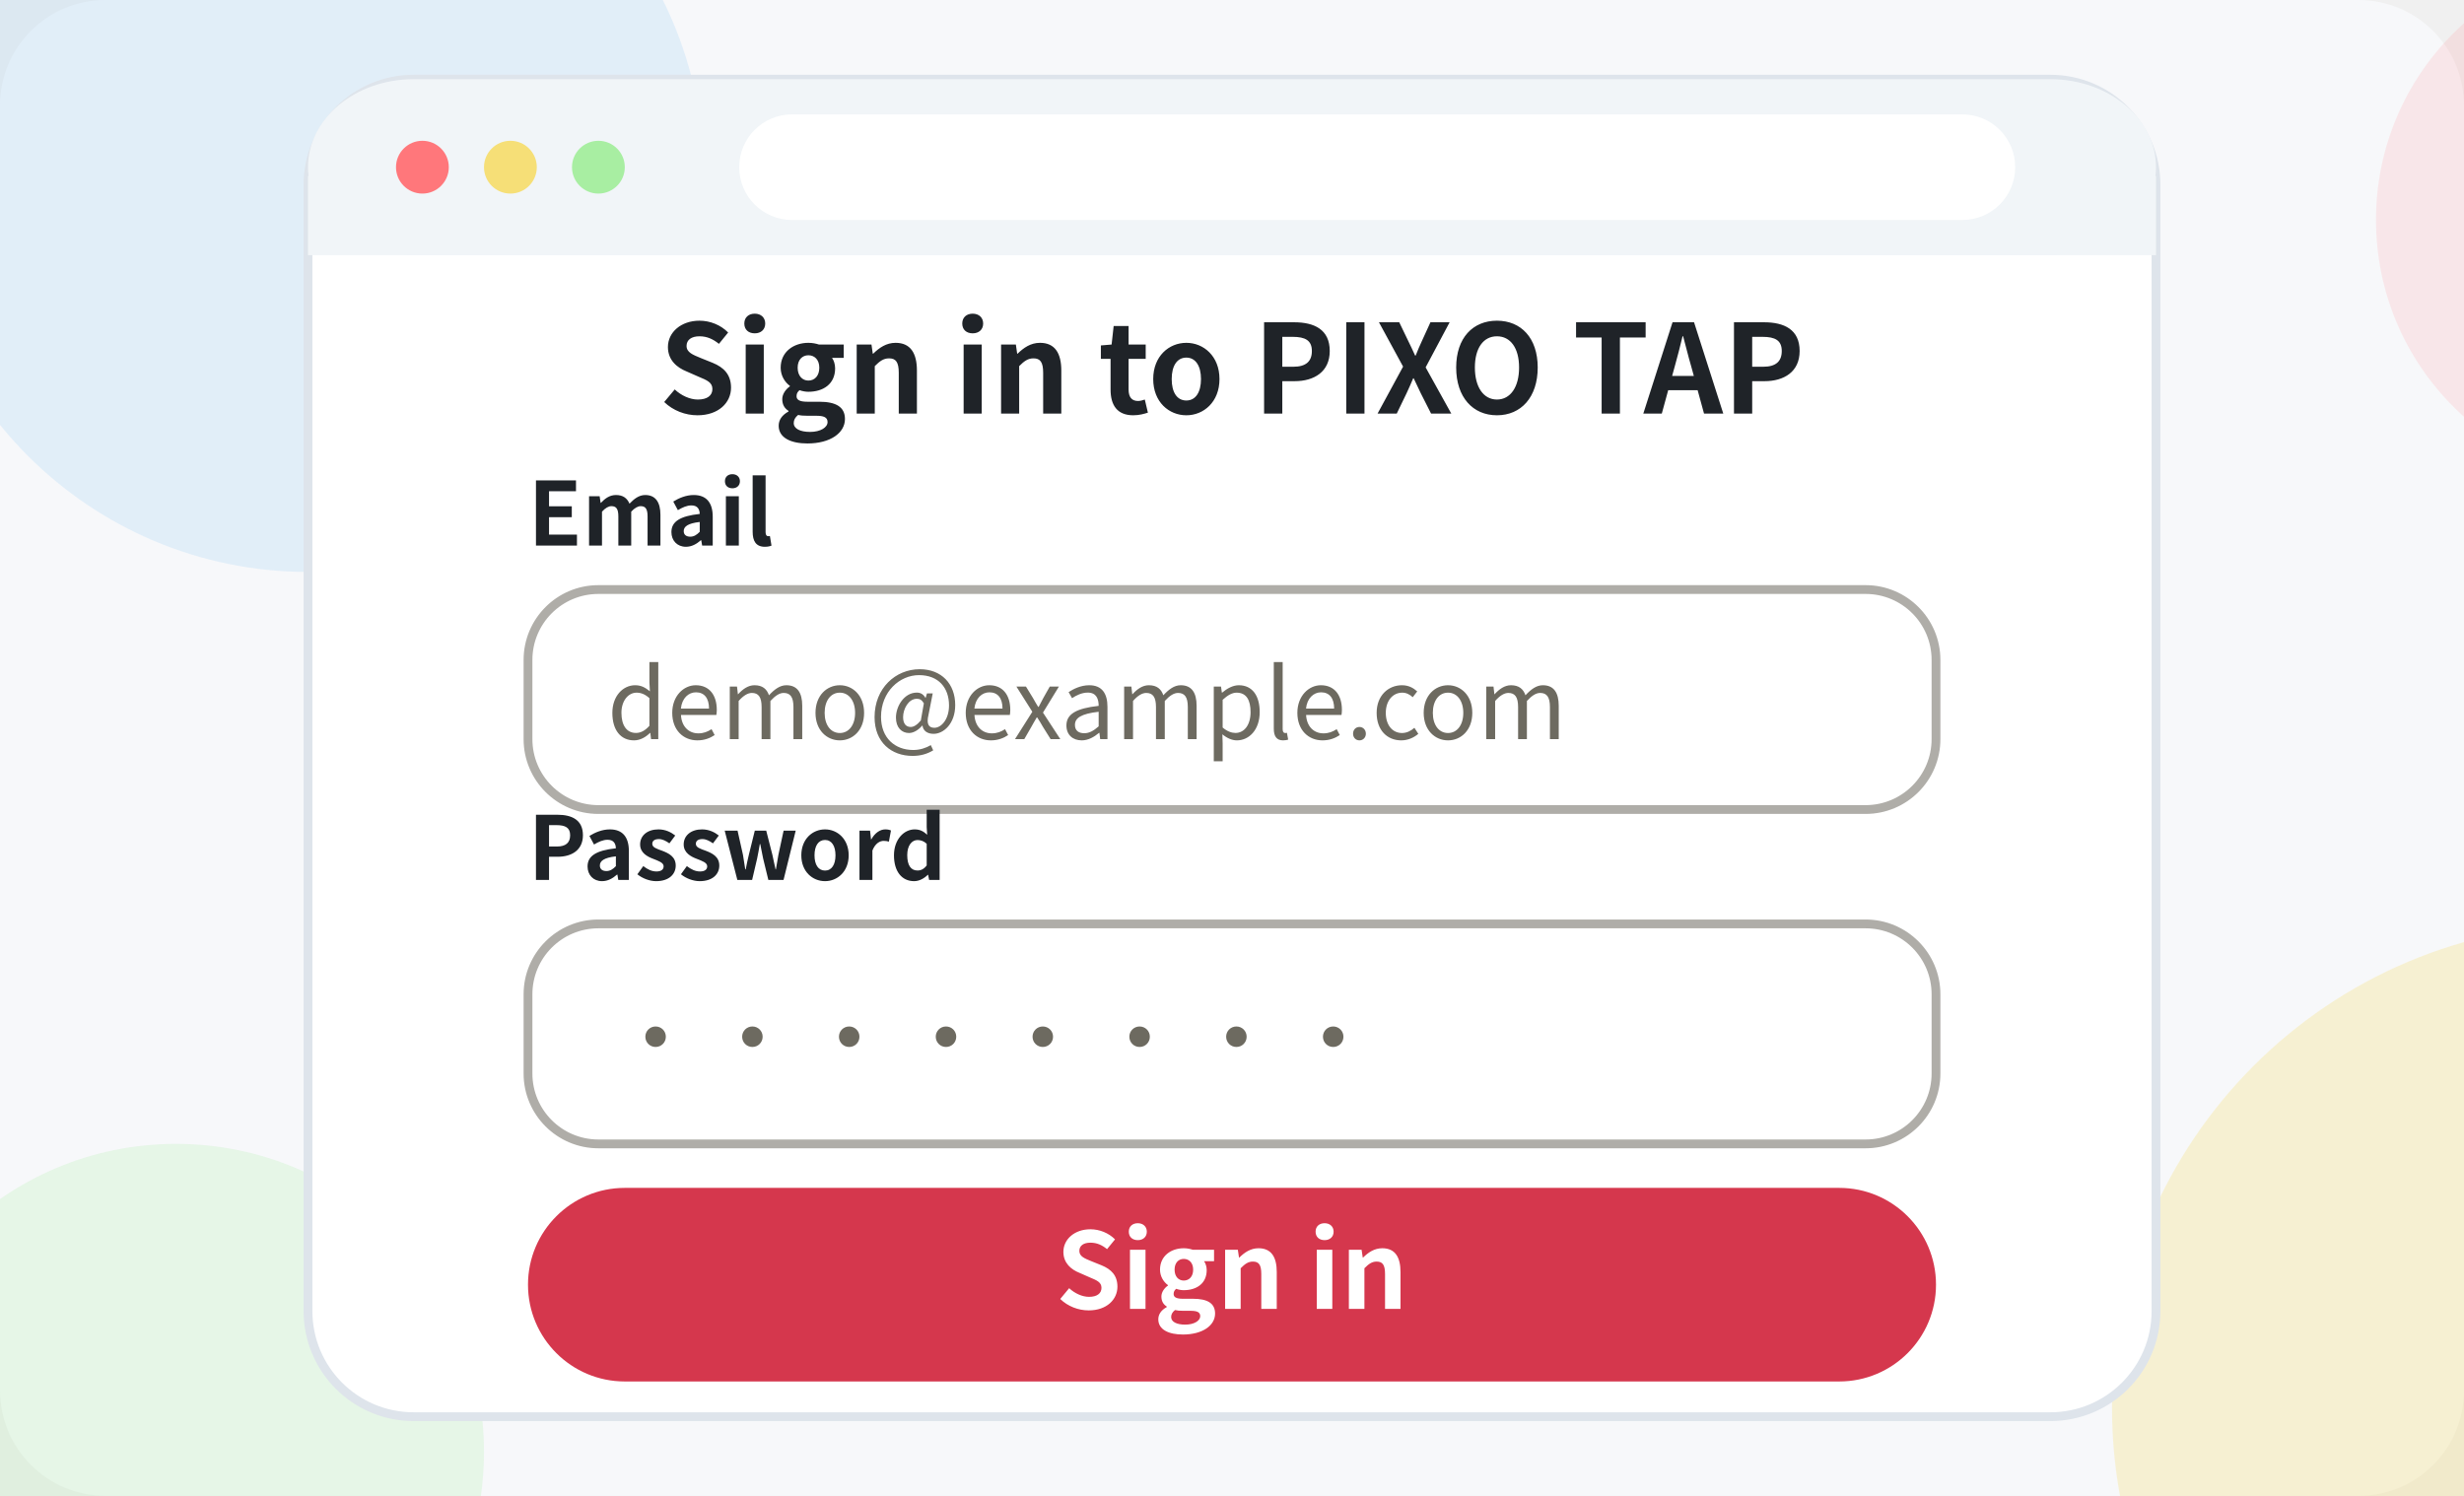
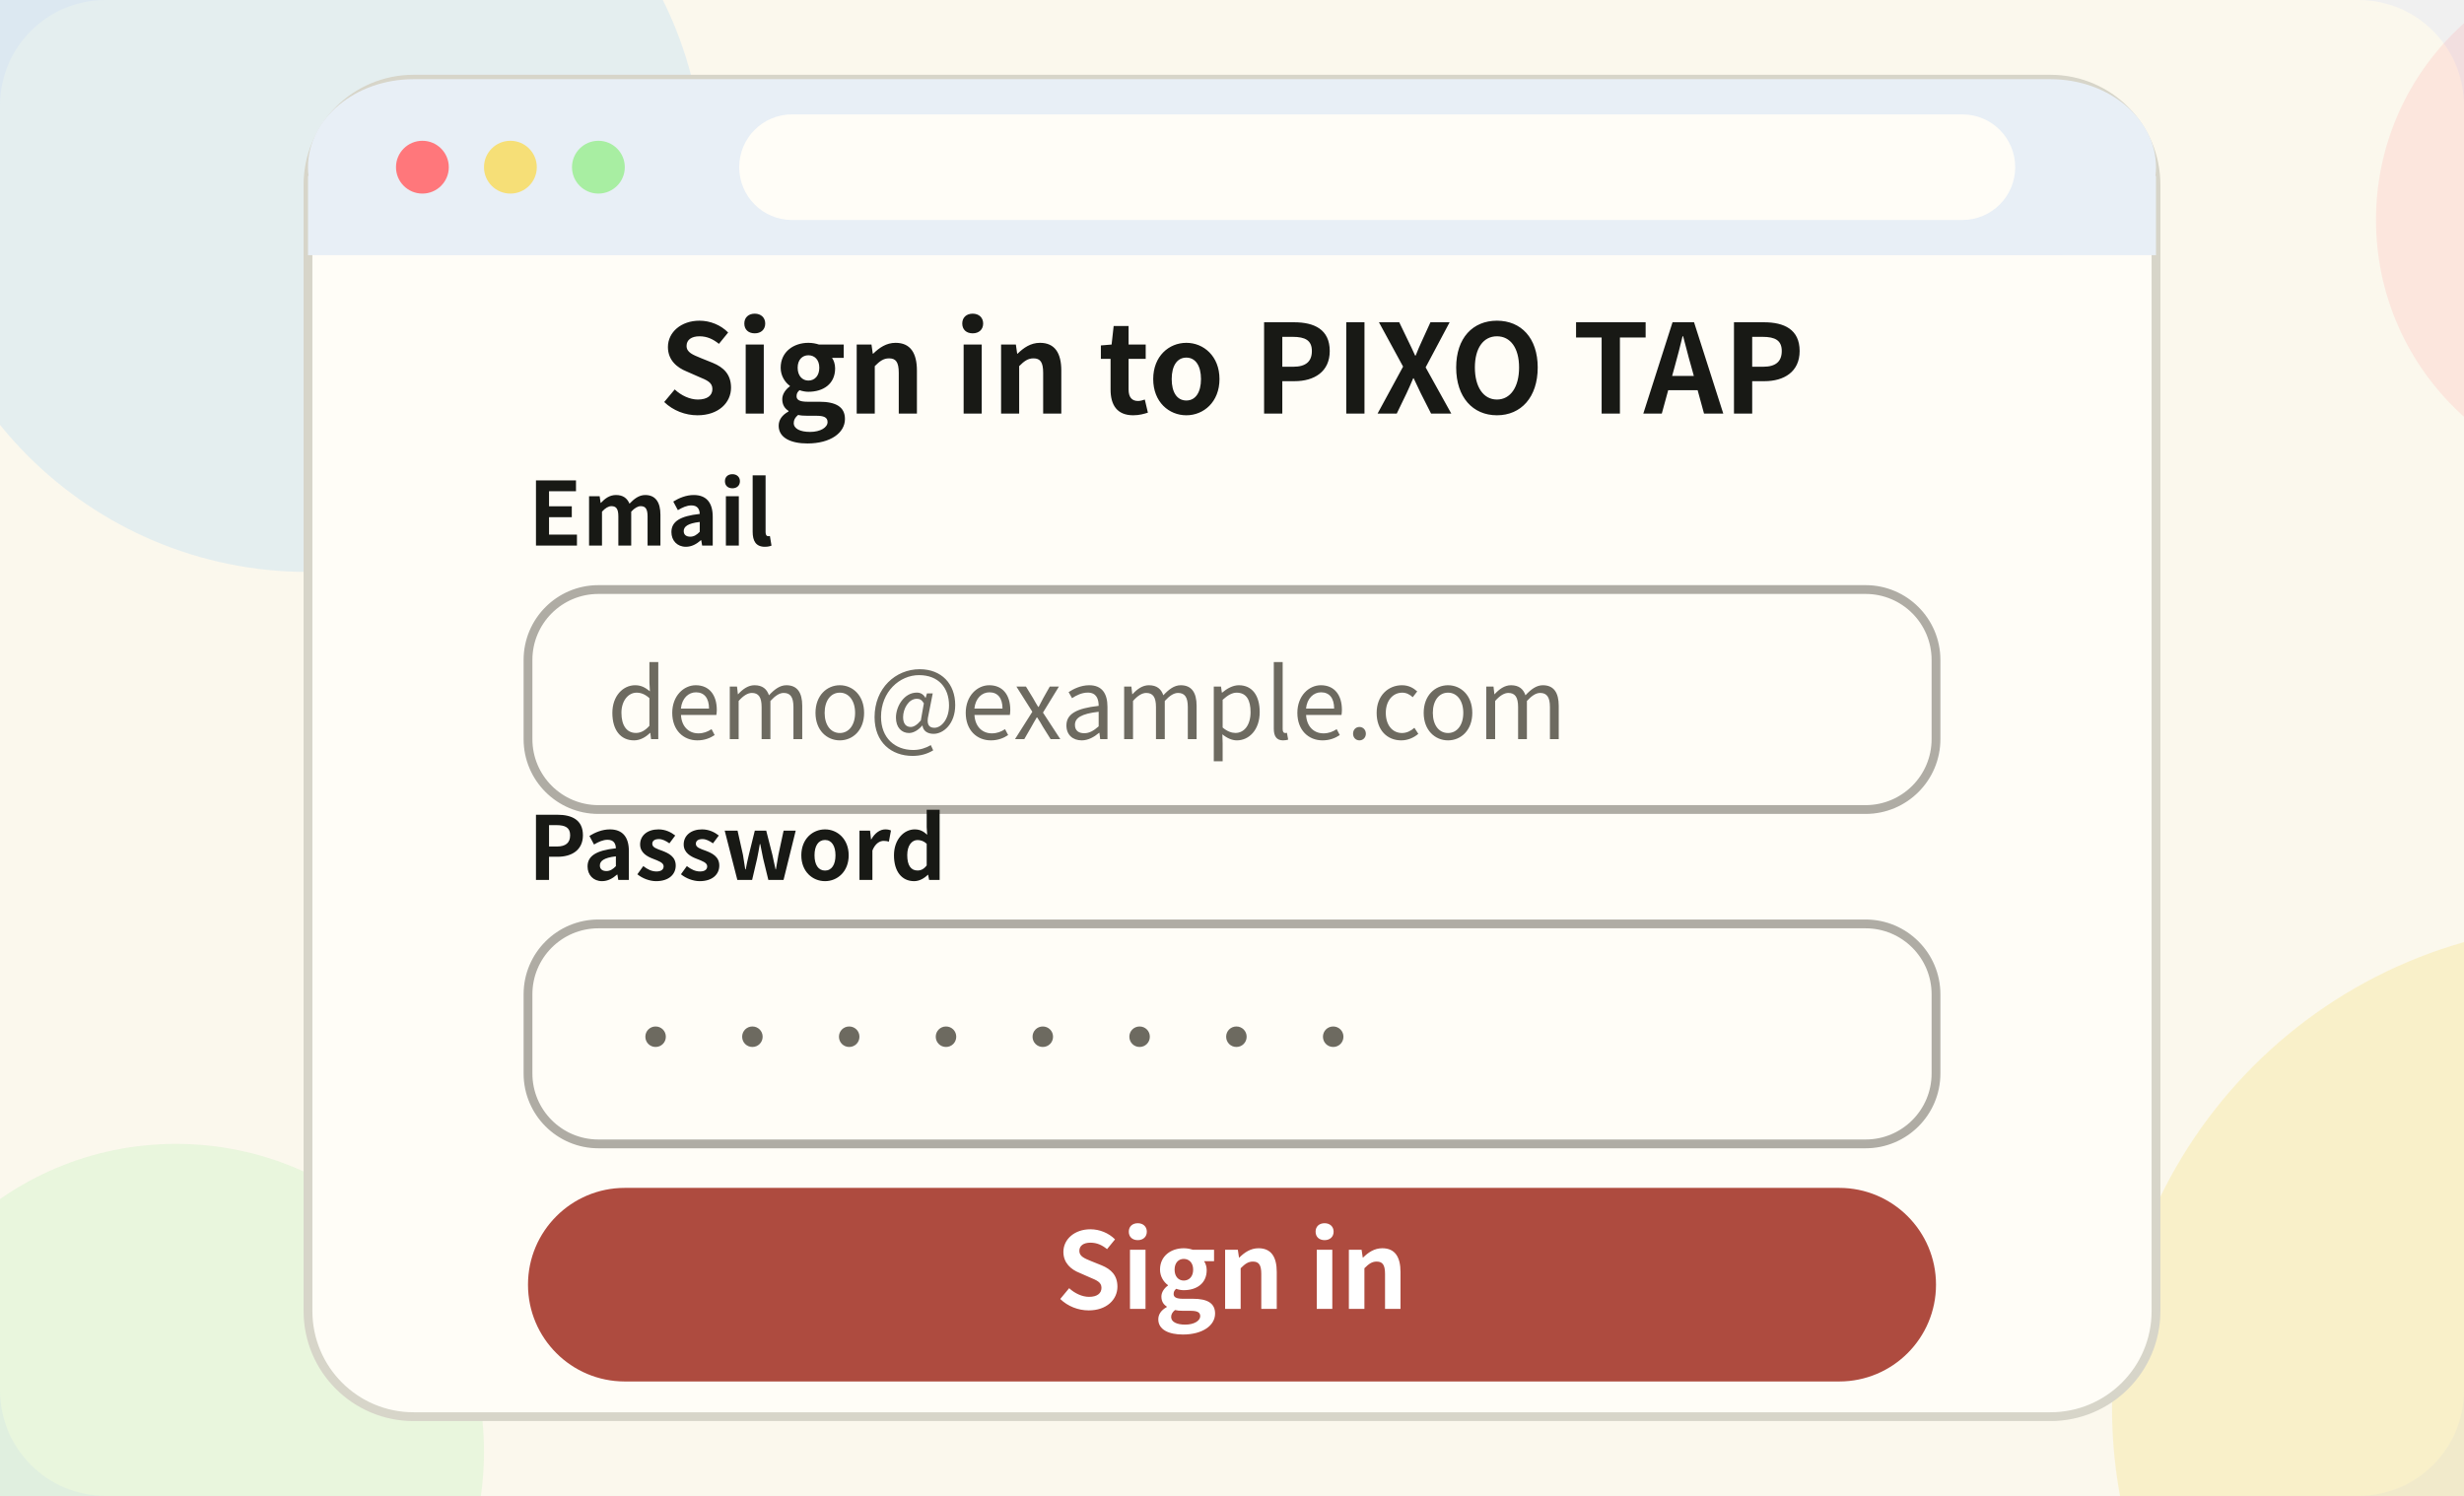
<svg xmlns="http://www.w3.org/2000/svg" viewBox="0 0 560 340" width="560" height="340" font-family="'MiSans','Noto Sans CJK SC','PingFang SC','Microsoft YaHei',system-ui,sans-serif" role="img" aria-label="Illustration: sign in to your account in the browser">
-   <rect width="560" height="340" rx="24" fill="#F7F8FA" />
+   <rect width="560" height="340" rx="24" fill="#FBF8ED" />
  <circle cx="70" cy="40" r="90" fill="#A9D4F6" opacity="0.28" />
  <circle cx="590" cy="320" r="110" fill="#F6DF77" opacity="0.30" />
  <circle cx="600" cy="50" r="60" fill="#FF777B" opacity="0.14" />
  <circle cx="40" cy="330" r="70" fill="#A8EEA2" opacity="0.22" />
-   <rect x="70" y="18" width="420" height="304" rx="24" fill="#FFFFFF" stroke="#DEE4EB" stroke-width="2" />
-   <rect x="70" y="18" width="420" height="40" rx="24" fill="#F1F5F8" />
-   <rect x="70" y="40" width="420" height="18" rx="0" fill="#F1F5F8" />
+   <rect x="70" y="18" width="420" height="304" rx="24" fill="#FFFDF7" stroke="#D7D5C9" stroke-width="2" />
+   <rect x="70" y="18" width="420" height="40" rx="24" fill="#E8EFF6" />
+   <rect x="70" y="40" width="420" height="18" rx="0" fill="#E8EFF6" />
  <circle cx="96" cy="38" r="6" fill="#FF777B" />
  <circle cx="116" cy="38" r="6" fill="#F6DF77" />
  <circle cx="136" cy="38" r="6" fill="#A8EEA2" />
-   <rect x="168" y="26" width="290" height="24" rx="12" fill="#FFFFFF" />
-   <text x="280" y="94" font-size="28" font-weight="800" fill="#1F2328" text-anchor="middle">Sign in to PIXO TAP</text>
-   <text x="120" y="124" font-size="20" font-weight="700" fill="#1F2328" text-anchor="start">Email</text>
-   <rect x="120" y="134" width="320" height="50" rx="16" fill="#FFFFFF" stroke="#6D6A60" stroke-opacity="0.55" stroke-width="2" />
+   <rect x="168" y="26" width="290" height="24" rx="12" fill="#FFFDF7" />
+   <text x="280" y="94" font-size="28" font-weight="800" fill="#181915" text-anchor="middle">Sign in to PIXO TAP</text>
+   <text x="120" y="124" font-size="20" font-weight="700" fill="#181915" text-anchor="start">Email</text>
+   <rect x="120" y="134" width="320" height="50" rx="16" fill="#FFFDF7" stroke="#6D6A60" stroke-opacity="0.55" stroke-width="2" />
  <text x="138" y="168" font-size="22" font-weight="400" fill="#6D6A60" text-anchor="start">demo@example.com</text>
-   <text x="120" y="200" font-size="20" font-weight="700" fill="#1F2328" text-anchor="start">Password</text>
-   <rect x="120" y="210" width="320" height="50" rx="16" fill="#FFFFFF" stroke="#6D6A60" stroke-opacity="0.55" stroke-width="2" />
+   <text x="120" y="200" font-size="20" font-weight="700" fill="#181915" text-anchor="start">Password</text>
+   <rect x="120" y="210" width="320" height="50" rx="16" fill="#FFFDF7" stroke="#6D6A60" stroke-opacity="0.55" stroke-width="2" />
  <text x="138" y="244" font-size="22" font-weight="400" fill="#6D6A60" text-anchor="start">••••••••</text>
-   <rect x="120" y="270" width="320" height="44" rx="22" fill="#D5374D" />
+   <rect x="120" y="270" width="320" height="44" rx="22" fill="#AE4B3F" />
  <text x="280" y="297.5" font-size="24" font-weight="600" fill="#FFFFFF" text-anchor="middle">Sign in</text>
</svg>
